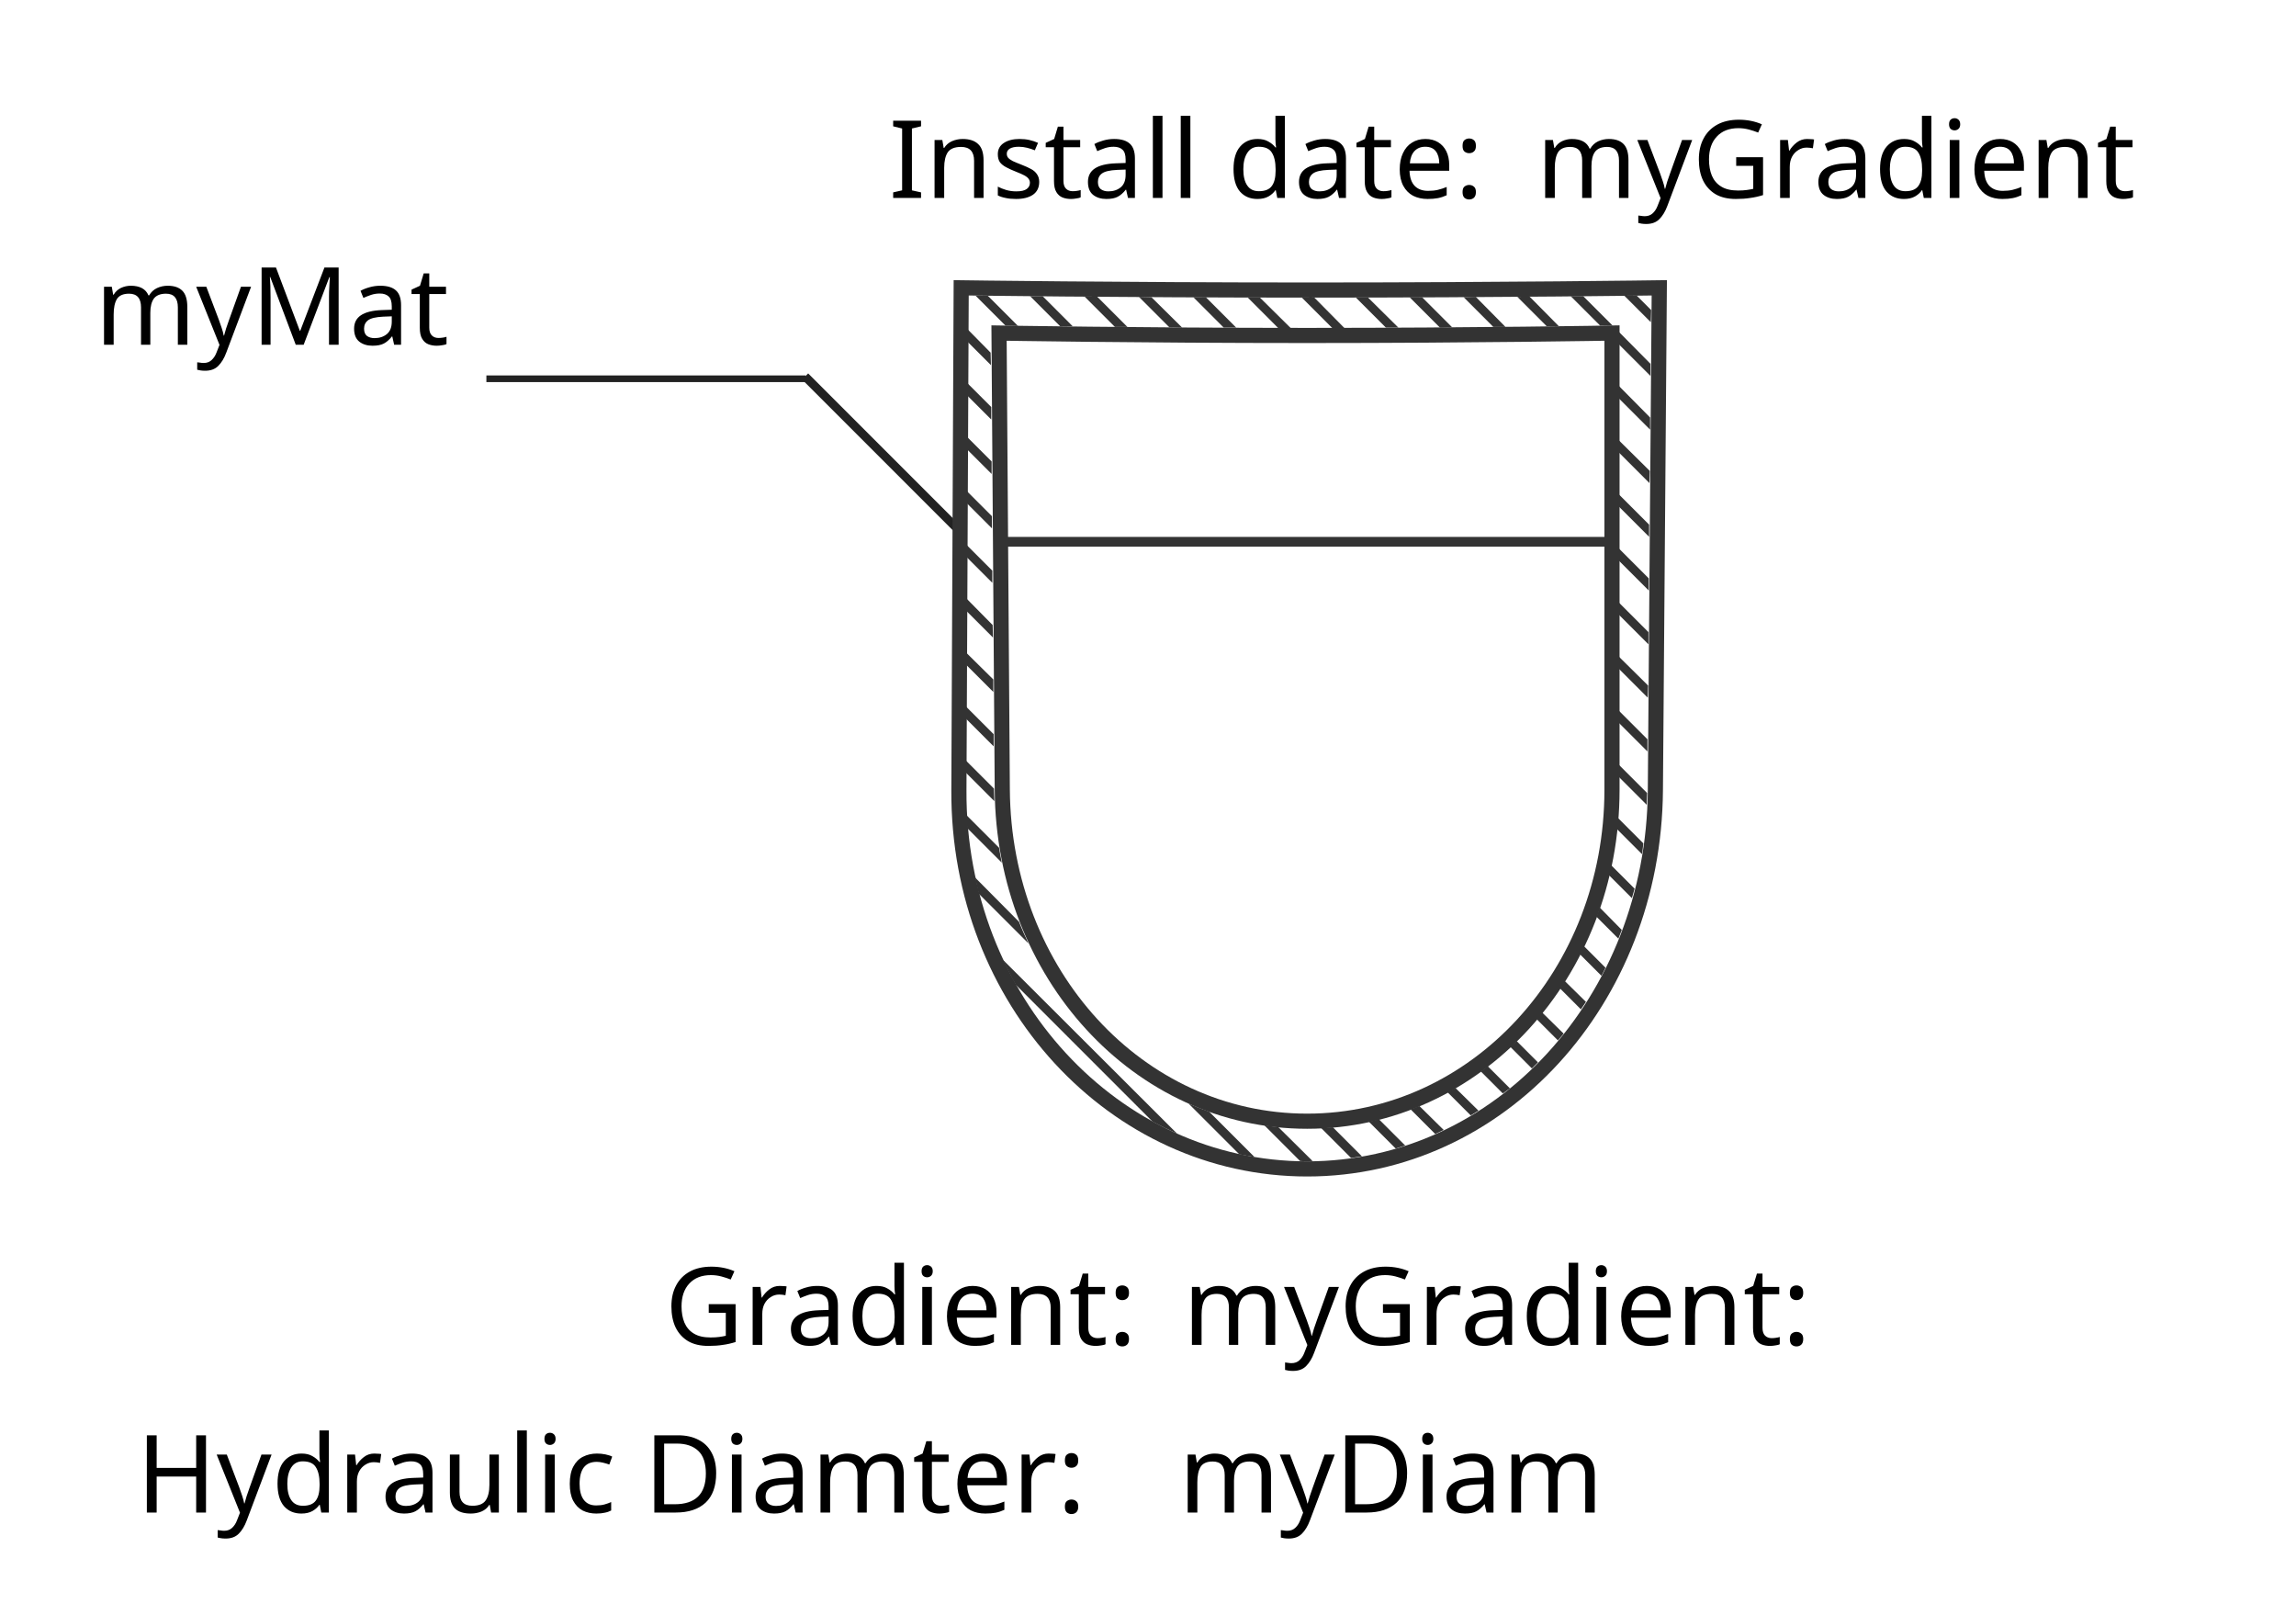
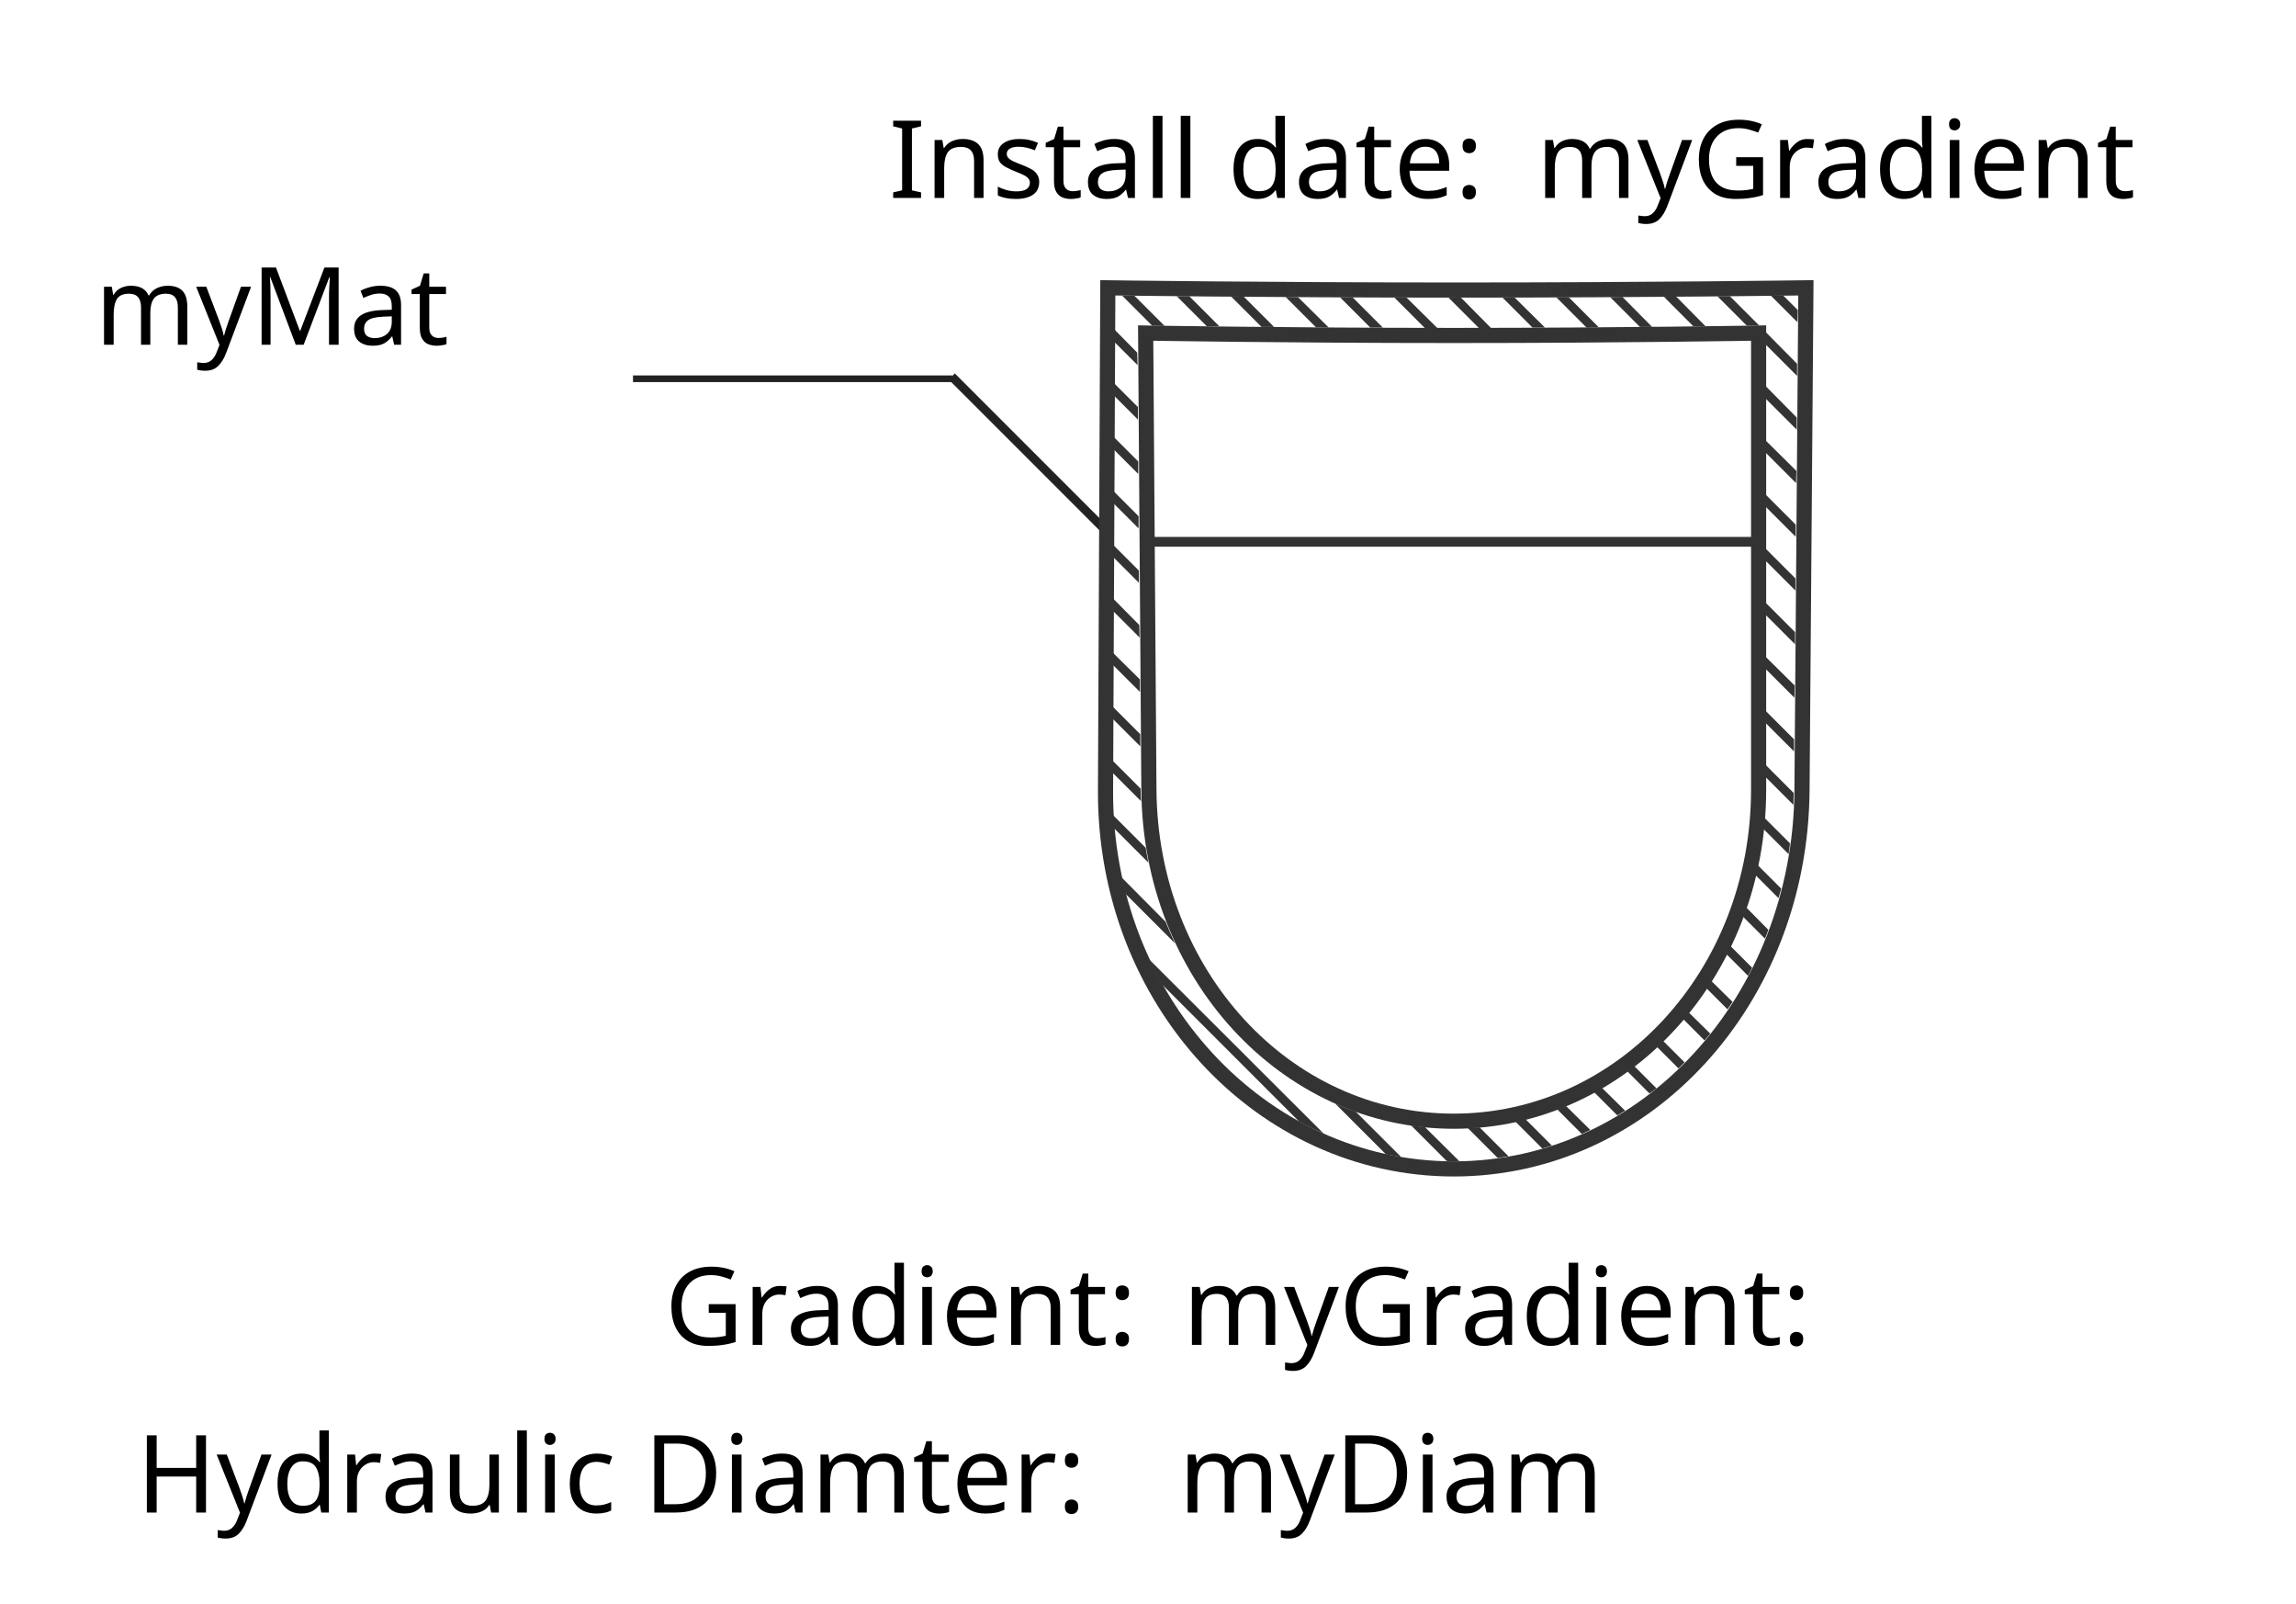
<svg xmlns="http://www.w3.org/2000/svg" version="1.1" width="212.36" height="148.23" id="svg3111">
  <defs id="defs3113" />
  <g transform="translate(-236.4582,-299.2508)" id="layer1">
    <g id="g4005" transform="translate(49.40061,0)">
      <text x="296.066" y="439.105" id="ghjrtjjy" xml:space="preserve" style="font-size:10px;font-style:normal;font-weight:normal;line-height:0%;letter-spacing:0px;word-spacing:0px;fill:#000000;fill-opacity:1;stroke:none;font-family:Sans">
        <tspan x="296.066" y="439.105" id="myDiam" style="font-size:10px;line-height:0%;stroke:none">myDiam</tspan>
      </text>
-       <path d="M 275.696,348.232 261.524,334.06" id="path5125" style="fill:none;stroke:#222222;stroke-width:0.8;stroke-linecap:butt;stroke-linejoin:miter;stroke-miterlimit:4;stroke-opacity:1;stroke-dasharray:none" />
-       <path d="m 232.044,334.273 29.525,0" id="path4291-1" style="fill:none;stroke:#222222;stroke-width:0.616;stroke-linecap:butt;stroke-linejoin:miter;stroke-miterlimit:4;stroke-opacity:1;stroke-dasharray:none" />
-       <text x="195.836" y="331.125" id="myMat" xml:space="preserve" style="font-size:6px;font-style:normal;font-weight:normal;line-height:125%;letter-spacing:0px;word-spacing:0px;fill:#000000;fill-opacity:1;stroke:none;font-family:Sans">
+       <path d="M 289.257,348.232 275.084,334.06" id="path5125" style="fill:none;stroke:#222222;stroke-width:0.8;stroke-linecap:butt;stroke-linejoin:miter;stroke-miterlimit:4;stroke-opacity:1;stroke-dasharray:none" />
+       <path d="m 245.605,334.273 29.525,0" id="path4291-1" style="fill:none;stroke:#222222;stroke-width:0.616;stroke-linecap:butt;stroke-linejoin:miter;stroke-miterlimit:4;stroke-opacity:1;stroke-dasharray:none" />
+       <text x="195.836" y="331.125" id="myMat" xml:space="preserve" style="font-size:8px;font-style:normal;font-weight:normal;line-height:125%;letter-spacing:0px;word-spacing:0px;fill:#000000;fill-opacity:1;stroke:none;font-family:Sans">
        <tspan x="195.836" y="331.125" id="tspan5147" style="font-size:10px">myMat</tspan>
      </text>
      <text x="269.26" y="317.552" id="text5149" xml:space="preserve" style="font-size:10px;font-style:normal;font-weight:normal;line-height:125%;letter-spacing:0px;word-spacing:0px;fill:#000000;fill-opacity:1;stroke:none;font-family:Sans">
        <tspan x="269.26" y="317.552" id="tspan5151" style="font-size:10px">Install date:</tspan>
      </text>
      <text x="329.129" y="317.552" id="myDatechgmgc " xml:space="preserve" style="font-size:6px;font-style:normal;font-weight:normal;line-height:125%;letter-spacing:0px;word-spacing:0px;fill:#000000;fill-opacity:1;stroke:none;font-family:Sans">
        <tspan x="329.129" y="317.552" id="myDate" style="font-size:10px">myGradient</tspan>
      </text>
      <text x="248.546" y="423.605" id="text5149-1" xml:space="preserve" style="font-size:6px;font-style:normal;font-weight:normal;line-height:125%;letter-spacing:0px;word-spacing:0px;fill:#000000;fill-opacity:1;stroke:none;font-family:Sans">
        <tspan x="248.546" y="423.605" id="tspan5151-1" style="font-size:10px">Gradient:</tspan>
      </text>
      <text x="296.457" y="423.605" id="myGrad3" xml:space="preserve" style="font-size:6px;font-style:normal;font-weight:normal;line-height:125%;letter-spacing:0px;word-spacing:0px;fill:#000000;fill-opacity:1;stroke:none;font-family:Sans">
        <tspan x="296.457" y="423.605" id="myGrad" style="font-size:10px">myGradient:</tspan>
      </text>
      <text x="199.672" y="439.105" id="text5149-9" xml:space="preserve" style="font-size:10px;font-style:normal;font-weight:normal;line-height:125%;letter-spacing:0px;word-spacing:0px;fill:#000000;fill-opacity:1;stroke:none;font-family:Sans">
        <tspan x="199.672" y="439.105" id="tspan5151-3" style="font-size:10px">Hydraulic Diamter:</tspan>
      </text>
-       <g transform="translate(-172.1565,121.2469)" id="g4423">
+       <g transform="translate(-158.5955,121.2469)" id="g4423">
        <path id="rect3787" d="m 480.425,204.823 c 17.844,0 32.259,-0.206 32.259,-0.206 l -0.362,46.469 c -0.151,19.389 -14.365,35 -32.209,35 -17.844,0 -32.298,-15.61 -32.209,-35 l 0.212,-46.469 c 0,0 14.466,0.206 32.309,0.206 z" style="fill:none;stroke:#333333;stroke-width:1.4;stroke-linecap:butt;stroke-linejoin:miter;stroke-miterlimit:4;stroke-opacity:1;stroke-dasharray:none" />
        <path id="rect3787-8" d="m 480.113,209.022 c 15.62,0 28.196,-0.223 28.196,-0.223 l 0,42.237 c 0,16.974 -12.575,30.639 -28.196,30.639 -15.62,0 -28.075,-13.665 -28.196,-30.639 l -0.3,-42.237 c 0,0 12.875,0.223 28.495,0.223 z" style="fill:none;stroke:#333333;stroke-width:1.4;stroke-linecap:butt;stroke-linejoin:miter;stroke-miterlimit:4;stroke-opacity:1;stroke-dasharray:none" />
        <path id="path3813" d="m 451.864,228.099 56.144,0" style="fill:none;stroke:#333333;stroke-width:0.9;stroke-linecap:butt;stroke-linejoin:miter;stroke-miterlimit:4;stroke-opacity:1;stroke-dasharray:none" />
        <path id="path3758-9-7-9-6-0-9-8-4-3-8-0" d="m 449.431,205.329 2.781,2.781 c 0.068,0.001 0.973,0.028 1.156,0.031 l -2.781,-2.781 c -0.185,-0.002 -1.062,-0.03 -1.156,-0.031 z m 61.156,0 c -0.142,0.002 -0.897,0.028 -1.125,0.031 l 2.438,2.438 0.031,-1.125 z m -56.094,0.062 2.781,2.781 c 0.522,0.007 0.548,-0.007 1.156,0 L 455.65,205.391 c -0.537,-0.005 -0.693,0.005 -1.156,0 z m 50,0 2.719,2.719 c 0.097,-0.002 1.031,0 1.031,0 l 0.125,0 -2.719,-2.719 c -0.502,0.005 -0.582,-0.005 -1.156,0 z m -44.969,0.031 2.812,2.812 c 0.361,0.003 0.781,-0.003 1.156,0 l -2.812,-2.812 c -0.359,-0.003 -0.811,0.003 -1.156,0 z m 41.156,0 c -0.341,0.003 -0.771,0.029 -1.125,0.031 l 2.719,2.719 c 0.539,-0.007 0.675,0.006 1.125,0 z m -36.125,0.031 2.812,2.812 c 0.43,0.003 0.746,0.029 1.188,0.031 l -2.844,-2.812 c -0.413,-0.002 -0.755,-0.029 -1.156,-0.031 z m 31.156,0 c -0.394,0.002 -0.72,0.029 -1.125,0.031 l 2.75,2.75 c 0.355,-0.003 0.785,0.003 1.125,0 z m -26.125,0.031 2.812,2.812 c 0.376,0.002 0.774,-0.001 1.156,0 l -2.812,-2.812 c -0.368,-0.001 -0.794,0.001 -1.156,0 z m 20,0 2.812,2.812 c 0.41,-0.003 0.726,-0.028 1.125,-0.031 l -2.781,-2.781 c -0.364,0.001 -0.786,-0.001 -1.156,0 z m -14.969,0.031 2.812,2.812 c 0.4,6.4e-4 0.752,-3.7e-4 1.156,0 l -2.844,-2.812 c -0.383,-7.1e-4 -0.747,8.6e-4 -1.125,0 z m 5,0 2.812,2.812 c 0.39,-5.7e-4 0.74,8.2e-4 1.125,0 l -2.781,-2.812 c -0.145,2e-5 -0.261,0 -0.406,0 -0.268,0 -0.484,8e-5 -0.75,0 z m 5,0 2.781,2.781 c 0.377,-0.002 0.786,0.002 1.156,0 l -2.812,-2.781 c -0.38,8.1e-4 -0.74,-6.6e-4 -1.125,0 z m -35.875,2.969 -0.031,1.125 2.156,2.156 -0.031,-1.156 z m 60.188,0.188 0,0.125 0,1.031 2.938,2.938 0,-1.125 z m -60.219,4.781 0,1.156 2.188,2.188 0,-1.156 z m 60.219,0.219 0,1.156 2.906,2.906 0,-1.125 z m -60.25,4.75 0,1.156 2.25,2.25 0,-1.156 z m 60.25,0.281 0,1.125 2.844,2.844 0.031,-1.125 z m -60.281,4.719 0,1.125 2.312,2.312 0,-1.125 z m 60.281,0.281 0,1.125 2.812,2.812 0,-1.125 z m -60.312,4.688 0,1.125 2.375,2.375 0,-1.125 z m 60.312,0.312 0,1.125 2.781,2.781 0,-1.125 z m -60.312,4.656 0,1.156 2.438,2.438 -0.031,-1.156 z m 60.312,0.344 0,1.125 2.75,2.75 0,-1.125 z m -60.344,4.656 0,1.125 2.5,2.5 0,-1.156 z m 60.344,0.344 0,1.125 2.688,2.688 0.031,-1.125 z m -60.375,4.625 0,1.125 2.562,2.562 0,-1.125 z m 60.375,0.375 0,1.125 2.656,2.656 0,-1.125 z m -60.406,4.594 0,1.125 2.656,2.656 c -0.013,-0.347 -0.029,-0.681 -0.031,-1.031 l 0,-0.125 z m 60.406,0.406 0,1.125 2.594,2.594 c 0.015,-0.362 0.026,-0.729 0.031,-1.094 z m -60.344,4.656 c 0.023,0.415 0.057,0.808 0.094,1.219 l 3.188,3.188 c -0.093,-0.452 -0.175,-0.916 -0.25,-1.375 z m 60.25,0.25 c -0.026,0.343 -0.058,0.691 -0.094,1.031 l 2.344,2.344 c 0.054,-0.332 0.08,-0.664 0.125,-1 z m -0.625,4.375 c -0.065,0.314 -0.114,0.627 -0.188,0.938 l 2.125,2.125 c 0.082,-0.292 0.175,-0.58 0.25,-0.875 z M 449.4,259.141 c 0.11,0.505 0.213,1.004 0.344,1.5 l 4.594,4.594 c -0.308,-0.655 -0.609,-1.319 -0.875,-2 z m 57.781,2.781 c -0.097,0.287 -0.208,0.561 -0.312,0.844 L 508.9,264.797 c 0.108,-0.27 0.211,-0.539 0.312,-0.812 z m -1.469,3.562 c -0.12,0.252 -0.248,0.502 -0.375,0.75 l 2,2 c 0.131,-0.248 0.25,-0.499 0.375,-0.75 z m -53.75,1.25 c 0.372,0.791 0.762,1.559 1.188,2.312 l 12.656,12.656 c 0.744,0.408 1.505,0.78 2.281,1.125 z m 51.969,1.969 c -0.144,0.229 -0.288,0.463 -0.438,0.688 l 1.938,1.938 c 0.154,-0.23 0.32,-0.453 0.469,-0.688 z m -2.094,2.906 c -0.166,0.207 -0.329,0.423 -0.5,0.625 l 1.969,1.969 c 0.176,-0.211 0.36,-0.409 0.531,-0.625 z m -2.344,2.656 c -0.189,0.186 -0.4,0.35 -0.594,0.531 l 2,2 c 0.191,-0.184 0.376,-0.373 0.562,-0.562 z m -2.688,2.312 c -0.212,0.163 -0.409,0.343 -0.625,0.5 l 2.031,2.031 c 0.212,-0.164 0.448,-0.3 0.656,-0.469 z m -2.969,2.031 c -0.241,0.141 -0.505,0.241 -0.75,0.375 l 2.156,2.156 c 0.237,-0.143 0.485,-0.288 0.719,-0.438 z m -24.688,1.438 4.688,4.688 c 0.472,0.102 0.927,0.171 1.406,0.25 l -4.188,-4.188 c -0.643,-0.228 -1.284,-0.475 -1.906,-0.75 z m 21.344,0.219 c -0.267,0.112 -0.541,0.209 -0.812,0.312 l 2.281,2.281 c 0.265,-0.118 0.52,-0.25 0.781,-0.375 z m -3.75,1.219 c -0.302,0.077 -0.6,0.183 -0.906,0.25 l 2.469,2.469 c 0.294,-0.086 0.584,-0.186 0.875,-0.281 z m -10.594,0.562 3.312,3.312 c 0.198,0.004 0.395,0.031 0.594,0.031 0.189,0 0.375,-0.028 0.562,-0.031 l -3.156,-3.125 c -0.438,-0.042 -0.881,-0.124 -1.312,-0.188 z m 6.344,0.188 c -0.364,0.033 -0.726,0.044 -1.094,0.062 l 2.781,2.781 c 0.336,-0.047 0.667,-0.097 1,-0.156 z" style="font-size:medium;font-style:normal;font-variant:normal;font-weight:normal;font-stretch:normal;text-indent:0;text-align:start;text-decoration:none;line-height:normal;letter-spacing:normal;word-spacing:normal;text-transform:none;direction:ltr;block-progression:tb;writing-mode:lr-tb;text-anchor:start;baseline-shift:baseline;color:#000000;fill:#333333;fill-opacity:1;stroke:none;stroke-width:0.8;marker:none;visibility:visible;display:inline;overflow:visible;enable-background:accumulate;font-family:Sans;-inkscape-font-specification:Sans" />
      </g>
    </g>
  </g>
</svg>
